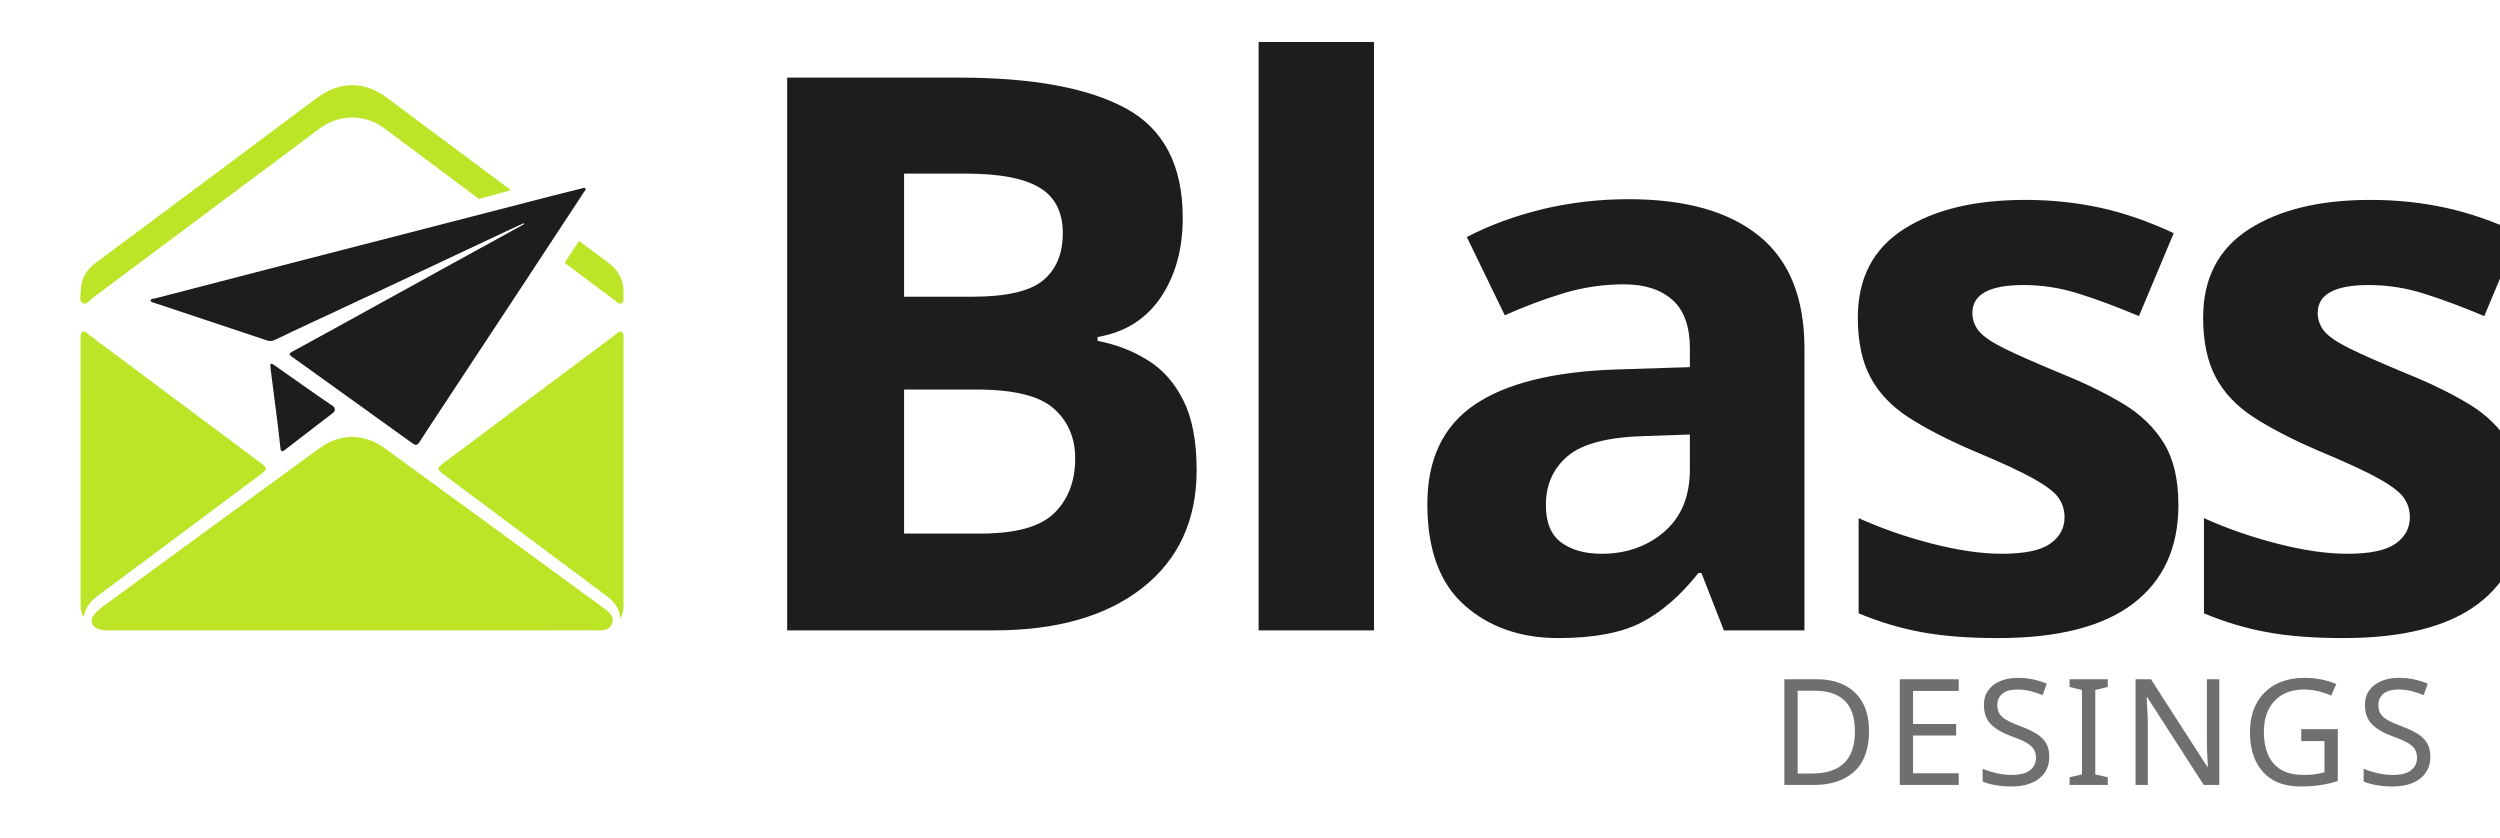
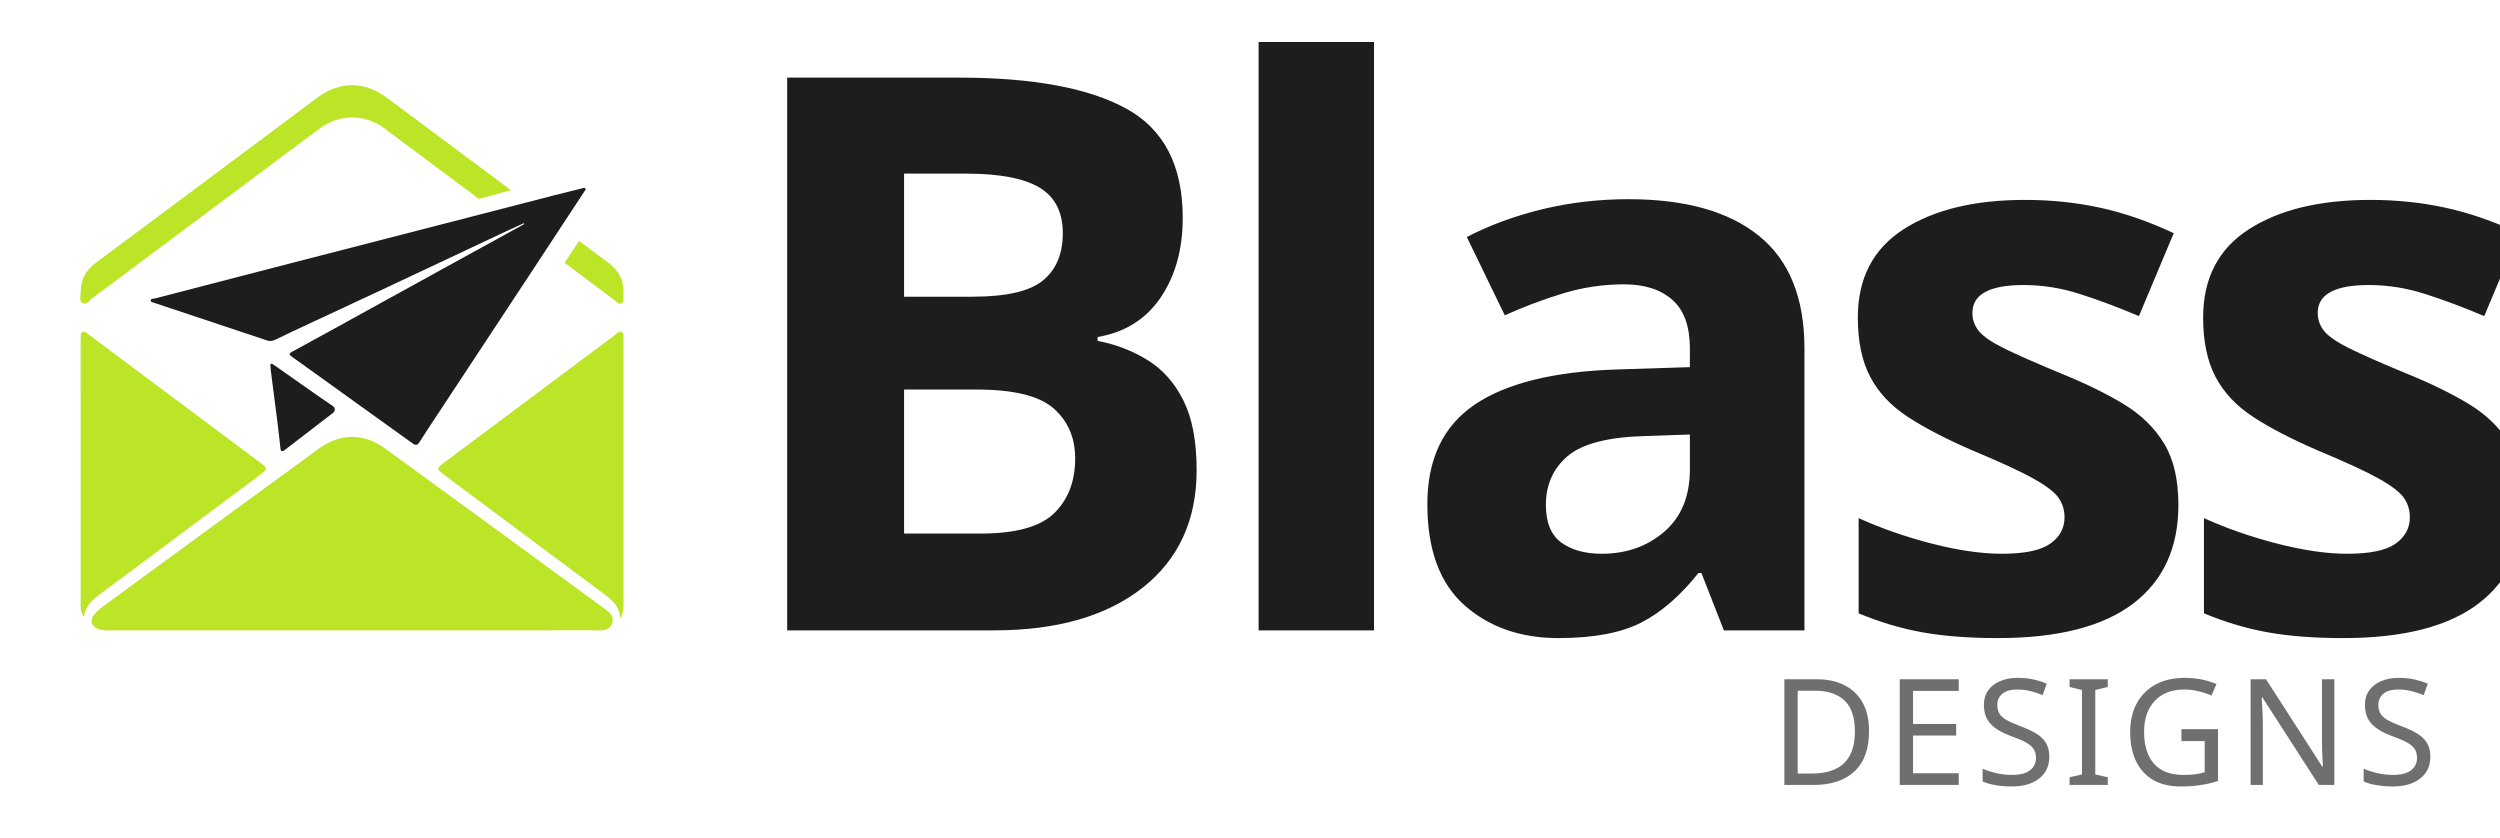
<svg xmlns="http://www.w3.org/2000/svg" id="Capa_1" data-name="Capa 1" viewBox="0 0 334.476 112">
  <defs>
    <style>
      .cls-1 {
        fill: #6f6f6e;
        font-family: SegoeUIVariable-LightSmall, 'Segoe UI Variable';
        font-size: 19.791px;
        font-variation-settings: 'wght' 300, 'opsz' 8;
        font-weight: 300;
        letter-spacing: .05em;
      }

      .cls-2 {
        fill: #bce528;
      }

      .cls-2, .cls-3 {
        stroke-width: 0px;
      }

      .cls-4 {
        font-family: SegoeUIVariable-BoldSmall, 'Segoe UI Variable';
        font-size: 103.58px;
        font-variation-settings: 'wght' 700, 'opsz' 8;
        font-weight: 700;
        letter-spacing: -.051em;
      }

      .cls-4, .cls-3 {
        fill: #1d1d1b;
      }
    </style>
  </defs>
  <g>
    <text class="cls-4" transform="translate(95.9886 84.338)">
      <tspan x="0" y="0">Blass</tspan>
    </text>
    <text class="cls-1" transform="translate(236.8089 105.0186)">
-       <tspan x="0" y="0">DESINGS</tspan>
+       <tspan x="0" y="0">DESIGNS</tspan>
    </text>
  </g>
  <g>
    <g>
      <path class="cls-2" d="m47.032,84.334c-10.669.001-21.338.002-32.007-.002-.618-0-1.245.057-1.844-.165-.94-.349-1.215-1.138-.589-1.924.38-.477.874-.882,1.371-1.246,9.577-7.011,19.156-14.02,28.749-21.009,2.784-2.029,5.976-2.046,8.774-.012,9.663,7.025,19.306,14.076,28.945,21.133.762.558,1.823,1.149,1.47,2.264-.36,1.138-1.56.954-2.514.954-10.785.009-21.57.006-32.356.006Z" />
      <path class="cls-2" d="m11.205,82.524c-.479-.733-.418-1.324-.418-1.895-.004-11.642-.003-23.284-.003-34.926,0-.155-.007-.311.004-.466.021-.302-.069-.683.261-.837.333-.156.566.171.802.347,2.614,1.946,5.22,3.902,7.831,5.853,5.004,3.737,10.009,7.474,15.015,11.207,1.176.877,1.187.907.027,1.773-7.151,5.338-14.3,10.68-21.465,16-.96.713-1.791,1.478-2.054,2.944Z" />
      <path class="cls-2" d="m82.985,82.788c-.118-1.673-1.034-2.467-2.05-3.222-7.126-5.298-14.24-10.614-21.36-15.92-1.235-.921-1.236-.948-.03-1.848,7.581-5.662,15.159-11.329,22.742-16.989.263-.196.51-.59.892-.389.363.191.241.623.241.957.006,11.869.005,23.737.001,35.606-0.0.5-.028,1.003-.435,1.805Z" />
      <g>
        <path class="cls-2" d="m83.42,39.033c.033-1.458-.593-2.809-1.996-3.852-1.317-.979-2.632-1.962-3.948-2.943l-1.947,2.921c2.274,1.7,4.544,3.403,6.822,5.097.235.175.468.504.801.332.314-.162.245-.539.267-.842.011-.154.002-.31.002-.713Z" />
        <path class="cls-2" d="m68.359,25.445c-5.532-4.127-11.065-8.252-16.601-12.373-3.022-2.249-6.331-2.228-9.345.02-9.854,7.349-19.694,14.719-29.565,22.044-1.331.988-2.036,2.198-2.044,3.825-.003.562-.28,1.334.281,1.615.485.243.924-.425,1.343-.738,10.104-7.535,20.195-15.086,30.3-22.618,2.647-1.973,6.052-2.013,8.669-.069,4.235,3.146,8.458,6.308,12.685,9.466l4.277-1.173Z" />
      </g>
    </g>
    <g>
      <path class="cls-3" d="m70.087,29.86c-.729.333-1.46.659-2.185,1-5.233,2.461-10.463,4.929-15.698,7.385-3.637,1.706-7.283,3.394-10.923,5.095-1.496.699-2.991,1.4-4.475,2.122-.38.185-.708.214-1.121.075-4.947-1.663-9.902-3.304-14.855-4.951-.018-.006-.037-.009-.054-.017-.224-.111-.624-.088-.617-.377.006-.242.387-.217.612-.275,6.16-1.599,12.321-3.198,18.484-4.789,8.015-2.069,16.033-4.13,24.049-6.197,3.564-.919,7.125-1.845,10.689-2.762,1.272-.328,2.549-.641,3.824-.956.16-.04.368-.151.481-.019.157.184-.064.341-.157.483-2.471,3.768-4.946,7.535-7.425,11.299-4.122,6.255-8.248,12.508-12.37,18.762-.744,1.128-1.494,2.253-2.215,3.396-.271.429-.501.5-.936.186-4.933-3.56-9.878-7.103-14.821-10.65-.427-.306-.86-.605-1.286-.913-.45-.326-.451-.451.015-.707,2.072-1.14,4.15-2.271,6.222-3.412,4.588-2.526,9.172-5.058,13.76-7.583,3.586-1.974,7.174-3.942,10.761-5.913.097-.053.191-.11.286-.166-.015-.039-.03-.077-.045-.116Z" />
      <path class="cls-3" d="m44.553,54.339l-1.958-1.339c-1.954-1.367-3.903-2.74-5.853-4.112-.12-.084-.247-.158-.361-.23-.161-.004-.216.073-.207.204.012.202.019.406.045.606.318,2.483.638,4.967.955,7.45l.366,3.217c.023.2.255.298.414.176l6.624-5.088c.295-.227.283-.675-.025-.885Z" />
    </g>
  </g>
</svg>
